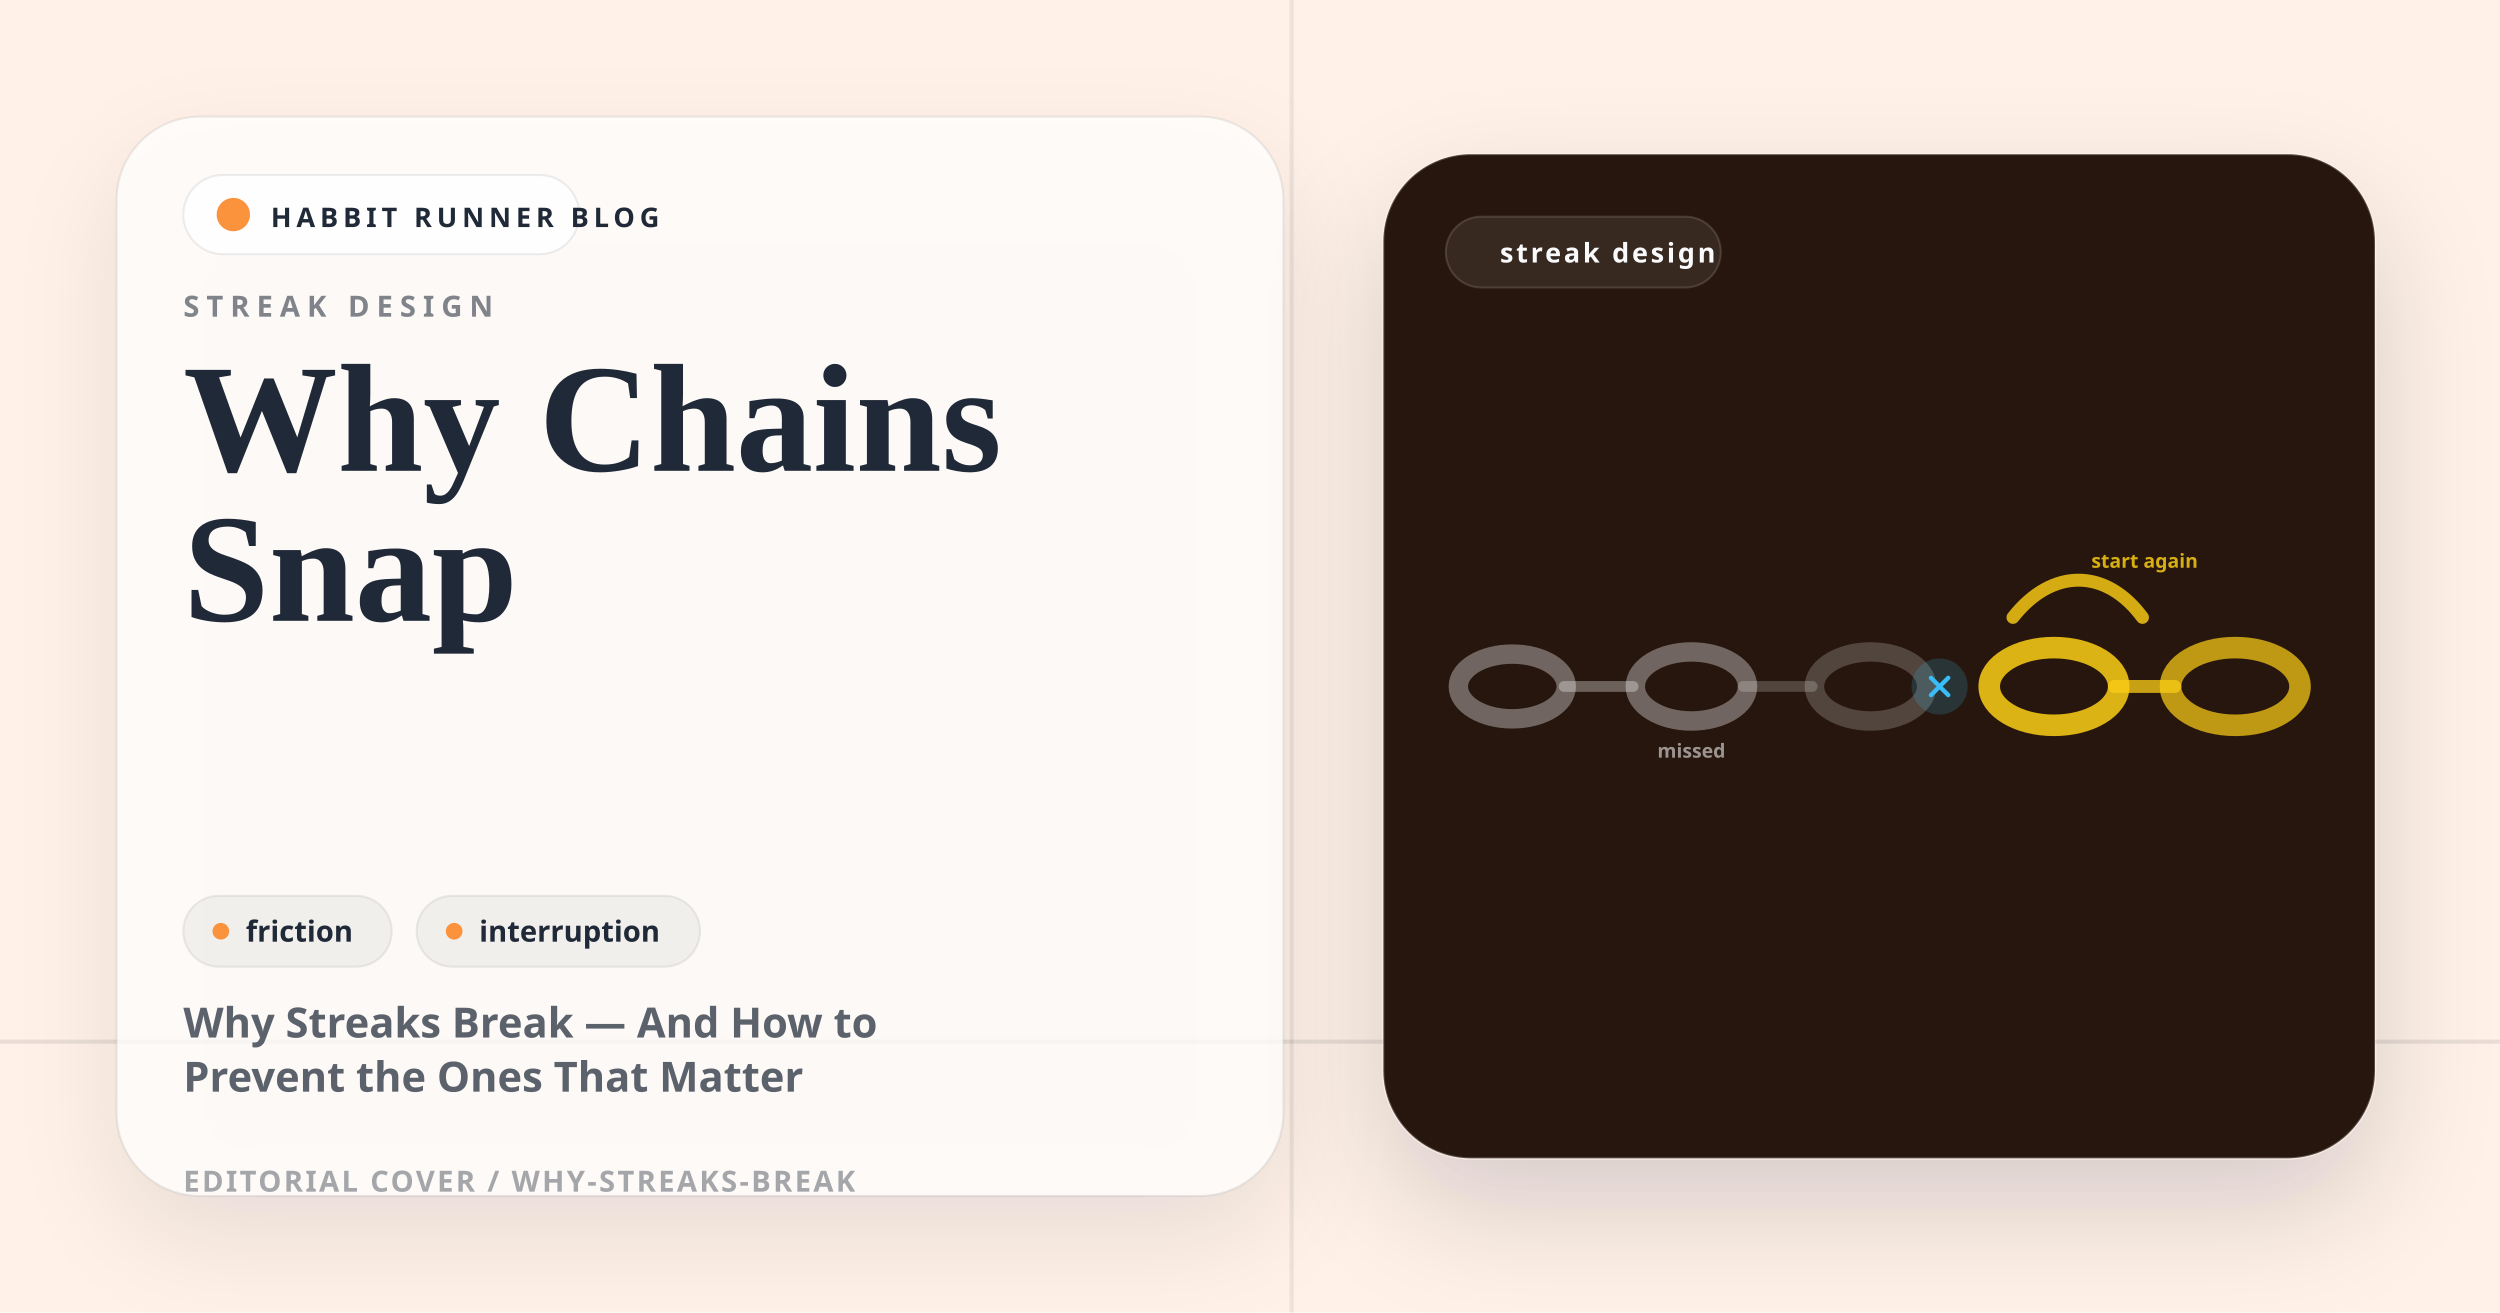
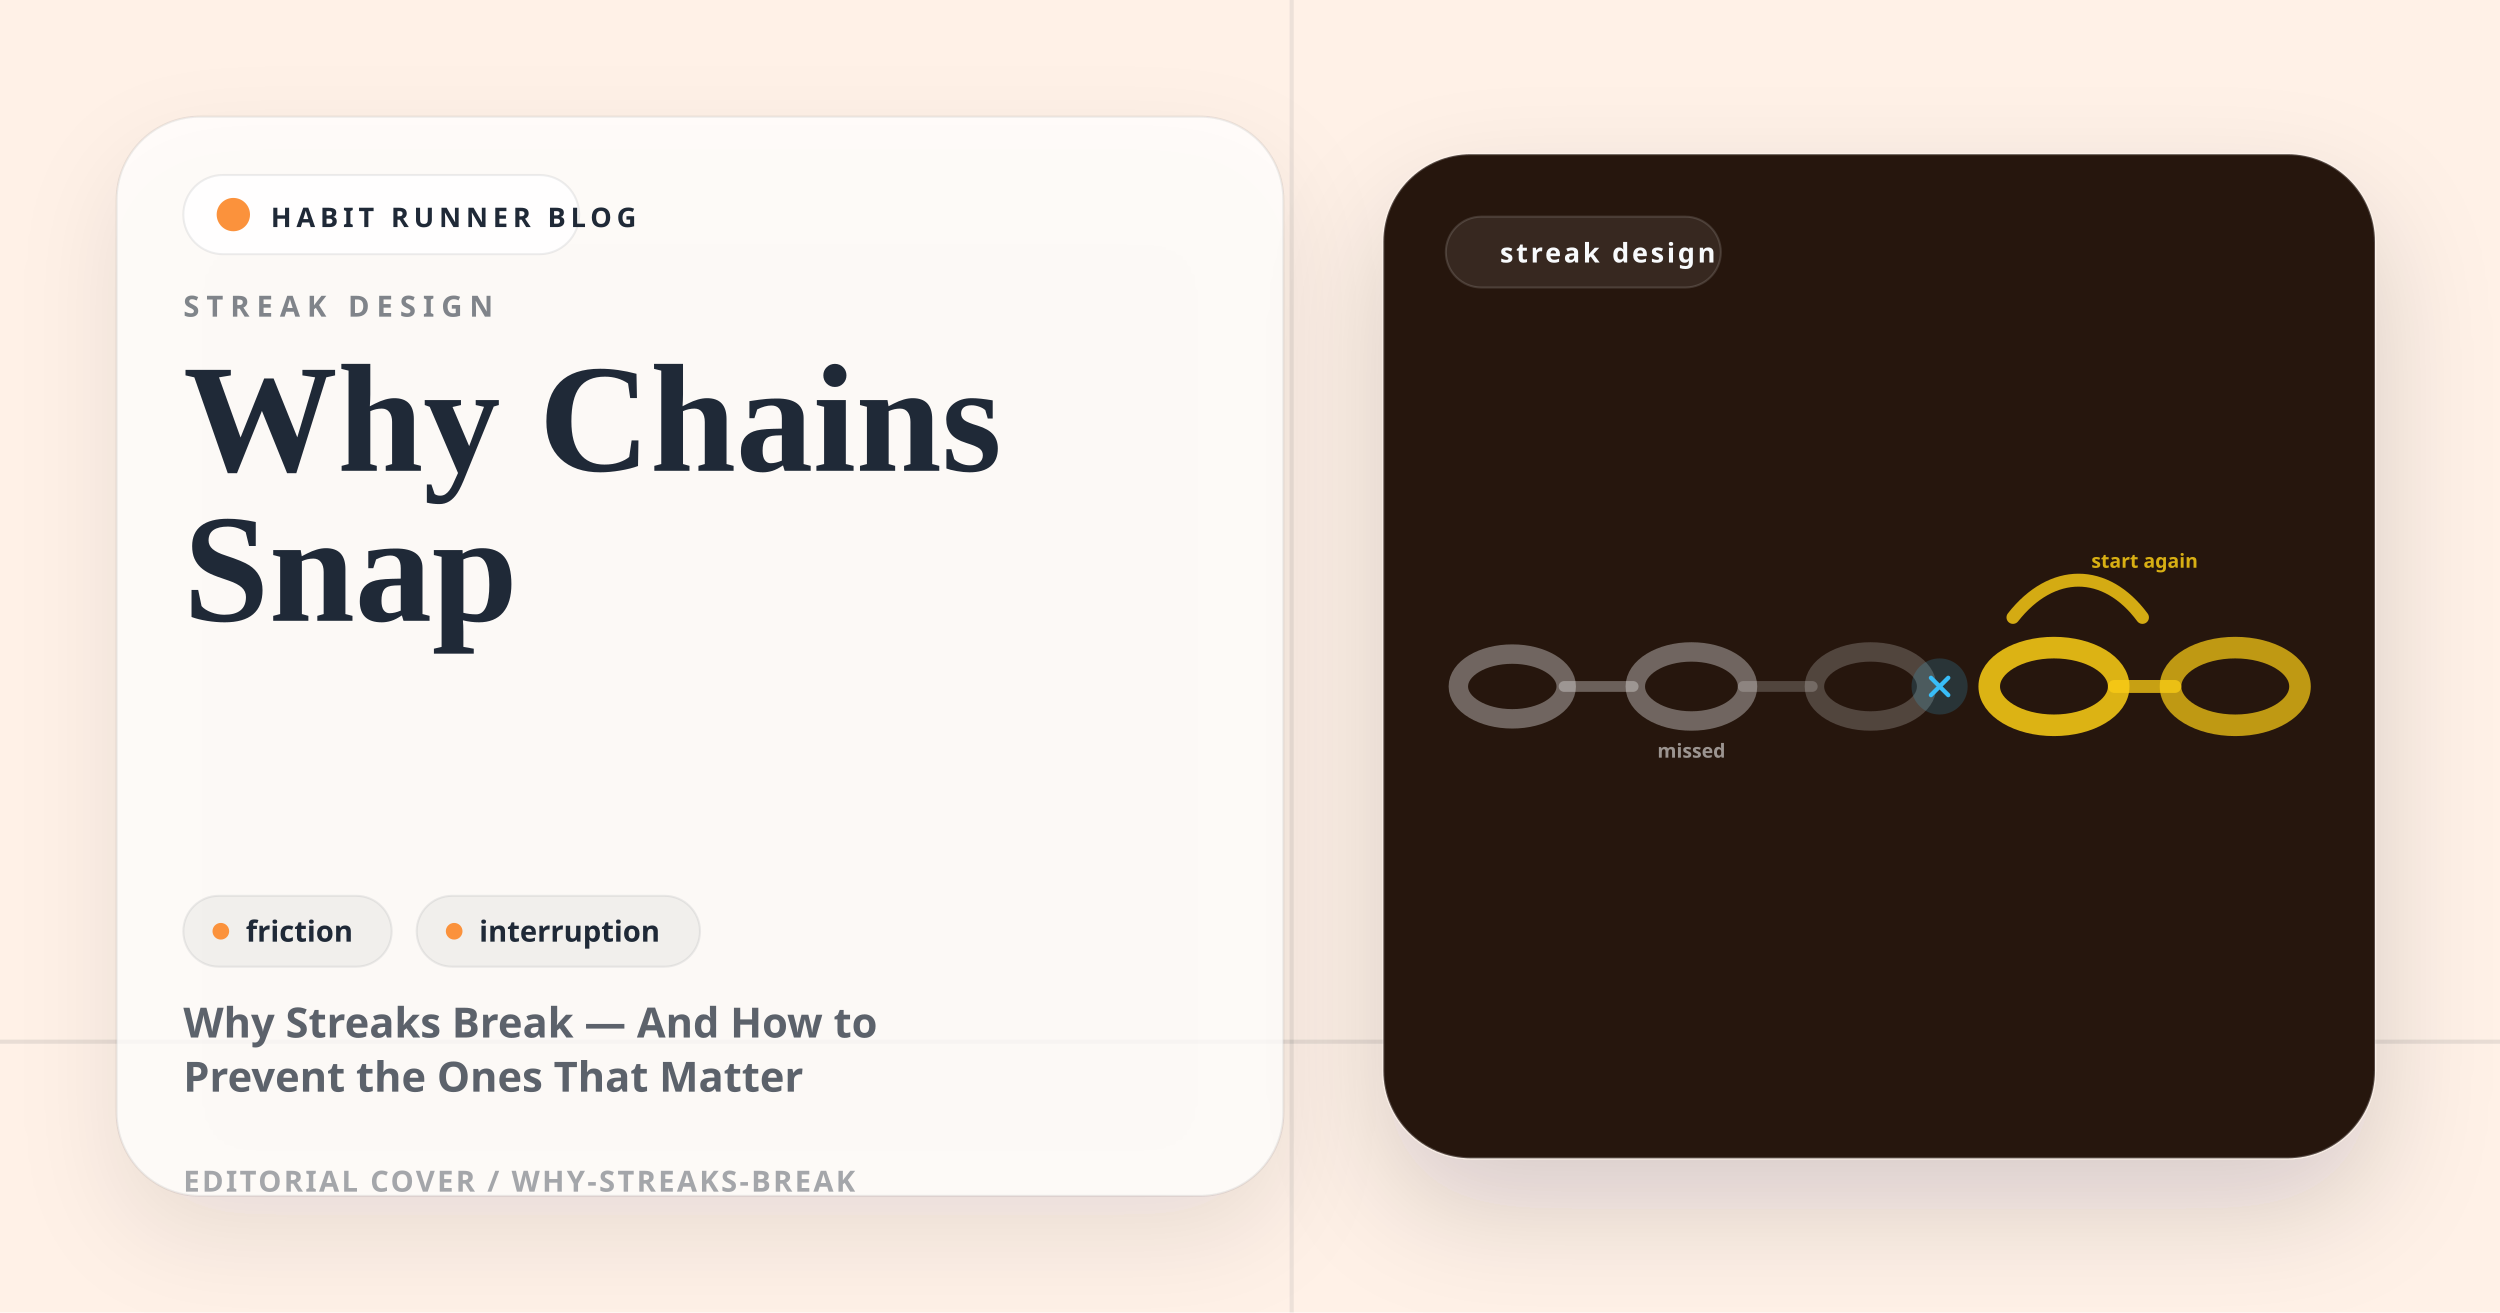
<svg xmlns="http://www.w3.org/2000/svg" width="1200" height="630" viewBox="0 0 1200 630" role="img" aria-label="Why Streaks Break — And How to Prevent the Ones That Matter">
  <defs>
    <pattern id="grid" width="48" height="48" patternUnits="userSpaceOnUse">
      <path d="M48 0H0V48" fill="none" stroke="rgba(31, 41, 55, 0.07)" stroke-width="1" />
    </pattern>
    <filter id="shadowSoft" x="-20%" y="-20%" width="140%" height="150%">
      <feDropShadow dx="0" dy="20" stdDeviation="24" flood-color="#0f172a" flood-opacity="0.12" />
    </filter>
    <filter id="shadowBoard" x="-20%" y="-20%" width="140%" height="150%">
      <feDropShadow dx="0" dy="24" stdDeviation="28" flood-color="#0f172a" flood-opacity="0.16" />
    </filter>
    <clipPath id="boardClip">
      <rect x="664" y="74" width="476" height="482" rx="42" />
    </clipPath>
  </defs>
  <rect width="1200" height="630" fill="#fff1e7" />
  <path d="M0 500 H1200" stroke="rgba(31, 41, 55, 0.1)" stroke-width="2" />
  <path d="M620 0 V630" stroke="rgba(31, 41, 55, 0.08)" stroke-width="2" />
  <rect x="56" y="56" width="560" height="518" rx="40" fill="rgba(255, 255, 255, 0.74)" stroke="rgba(31, 41, 55, 0.08)" filter="url(#shadowSoft)" />
  <rect x="88" y="84" width="190" height="38" rx="19" fill="rgba(255, 255, 255, 0.88)" stroke="rgba(31, 41, 55, 0.08)" />
  <circle cx="112" cy="103" r="8" fill="#fb923c" />
-   <text x="130" y="109" fill="#1f2937" font-family="'Avenir Next', 'Segoe UI', 'Trebuchet MS', sans-serif" font-size="13" font-weight="700" letter-spacing="0.18em">HABBIT RUNNER BLOG</text>
+   <text x="130" y="109" fill="#1f2937" font-family="'Avenir Next', 'Segoe UI', 'Trebuchet MS', sans-serif" font-size="13" font-weight="700" letter-spacing="0.18em">HABIT RUNNER BLOG</text>
  <text x="88" y="152" fill="rgba(31, 41, 55, 0.56)" font-family="'Avenir Next', 'Segoe UI', 'Trebuchet MS', sans-serif" font-size="14" font-weight="700" letter-spacing="0.24em">STREAK DESIGN</text>
  <text x="88" y="226" fill="#1f2937" font-family="'Iowan Old Style', Georgia, 'Times New Roman', serif" font-size="74" font-weight="700">
    <tspan x="88" dy="0">Why Chains</tspan>
    <tspan x="88" dy="72">Snap</tspan>
  </text>
  <g transform="translate(88 430)">
    <rect width="100" height="34" rx="17" fill="rgba(31, 41, 55, 0.05)" stroke="rgba(31, 41, 55, 0.08)" />
    <circle cx="18" cy="17" r="4" fill="#fb923c" />
    <text x="30" y="22" fill="#1f2937" font-family="'Avenir Next', 'Segoe UI', 'Trebuchet MS', sans-serif" font-size="14" font-weight="600">friction</text>
  </g>
  <g transform="translate(200 430)">
    <rect width="136" height="34" rx="17" fill="rgba(31, 41, 55, 0.05)" stroke="rgba(31, 41, 55, 0.08)" />
    <circle cx="18" cy="17" r="4" fill="#fb923c" />
    <text x="30" y="22" fill="#1f2937" font-family="'Avenir Next', 'Segoe UI', 'Trebuchet MS', sans-serif" font-size="14" font-weight="600">interruption</text>
  </g>
  <text x="88" y="498" fill="rgba(31, 41, 55, 0.72)" font-family="'Avenir Next', 'Segoe UI', 'Trebuchet MS', sans-serif" font-size="20" font-weight="600">
    <tspan x="88" dy="0">Why Streaks Break — And How to</tspan>
    <tspan x="88" dy="26">Prevent the Ones That Matter</tspan>
  </text>
  <text x="88" y="572" fill="rgba(31, 41, 55, 0.4)" font-family="'Avenir Next', 'Segoe UI', 'Trebuchet MS', sans-serif" font-size="14" font-weight="700" letter-spacing="0.08em">EDITORIAL COVER / WHY-STREAKS-BREAK</text>
  <g filter="url(#shadowBoard)">
    <rect x="664" y="74" width="476" height="482" rx="42" fill="#27170f" stroke="rgba(255, 255, 255, 0.22)" />
  </g>
  <rect x="694" y="104" width="132" height="34" rx="17" fill="rgba(255, 255, 255, 0.08)" stroke="rgba(255, 255, 255, 0.14)" />
  <text x="720" y="126" fill="#f8fafc" font-family="'Avenir Next', 'Segoe UI', 'Trebuchet MS', sans-serif" font-size="13" font-weight="700" letter-spacing="0.1em">streak design</text>
  <g clip-path="url(#boardClip)">
    <g transform="translate(663.7436 215.5538) scale(0.5179487)">
      <ellipse cx="120" cy="220" rx="50" ry="30" fill="none" stroke="rgba(255, 255, 255, 0.34)" stroke-width="18" />
      <line x1="168" y1="220" x2="232" y2="220" stroke="rgba(255, 255, 255, 0.32)" stroke-width="10" stroke-linecap="round" />
      <ellipse cx="286" cy="220" rx="52" ry="32" fill="none" stroke="rgba(255, 255, 255, 0.34)" stroke-width="18" />
      <line x1="334" y1="220" x2="398" y2="220" stroke="rgba(255, 255, 255, 0.2)" stroke-width="10" stroke-linecap="round" />
      <ellipse cx="452" cy="220" rx="52" ry="32" fill="none" stroke="rgba(255, 255, 255, 0.2)" stroke-width="18" />
      <circle cx="516" cy="220" r="26" fill="rgba(56, 189, 248, 0.18)" />
      <path d="M508 212 L524 228 M524 212 L508 228" stroke="#38bdf8" stroke-width="4" stroke-linecap="round" />
      <path d="M584 156 C620 110 670 110 704 156" fill="none" stroke="rgba(250, 204, 21, 0.82)" stroke-width="12" stroke-linecap="round" />
      <ellipse cx="622" cy="220" rx="60" ry="36" fill="none" stroke="rgba(250, 204, 21, 0.86)" stroke-width="20" />
      <line x1="678" y1="220" x2="734" y2="220" stroke="rgba(250, 204, 21, 0.76)" stroke-width="12" stroke-linecap="round" />
      <ellipse cx="790" cy="220" rx="60" ry="36" fill="none" stroke="rgba(250, 204, 21, 0.72)" stroke-width="20" />
      <text x="286" y="286" fill="rgba(255, 255, 255, 0.54)" font-family="'Avenir Next', 'Segoe UI', 'Trebuchet MS', sans-serif" font-size="18" font-weight="700" text-anchor="middle">missed</text>
      <text x="706" y="110" fill="rgba(250, 204, 21, 0.84)" font-family="'Avenir Next', 'Segoe UI', 'Trebuchet MS', sans-serif" font-size="18" font-weight="700" text-anchor="middle">start again</text>
    </g>
  </g>
</svg>
